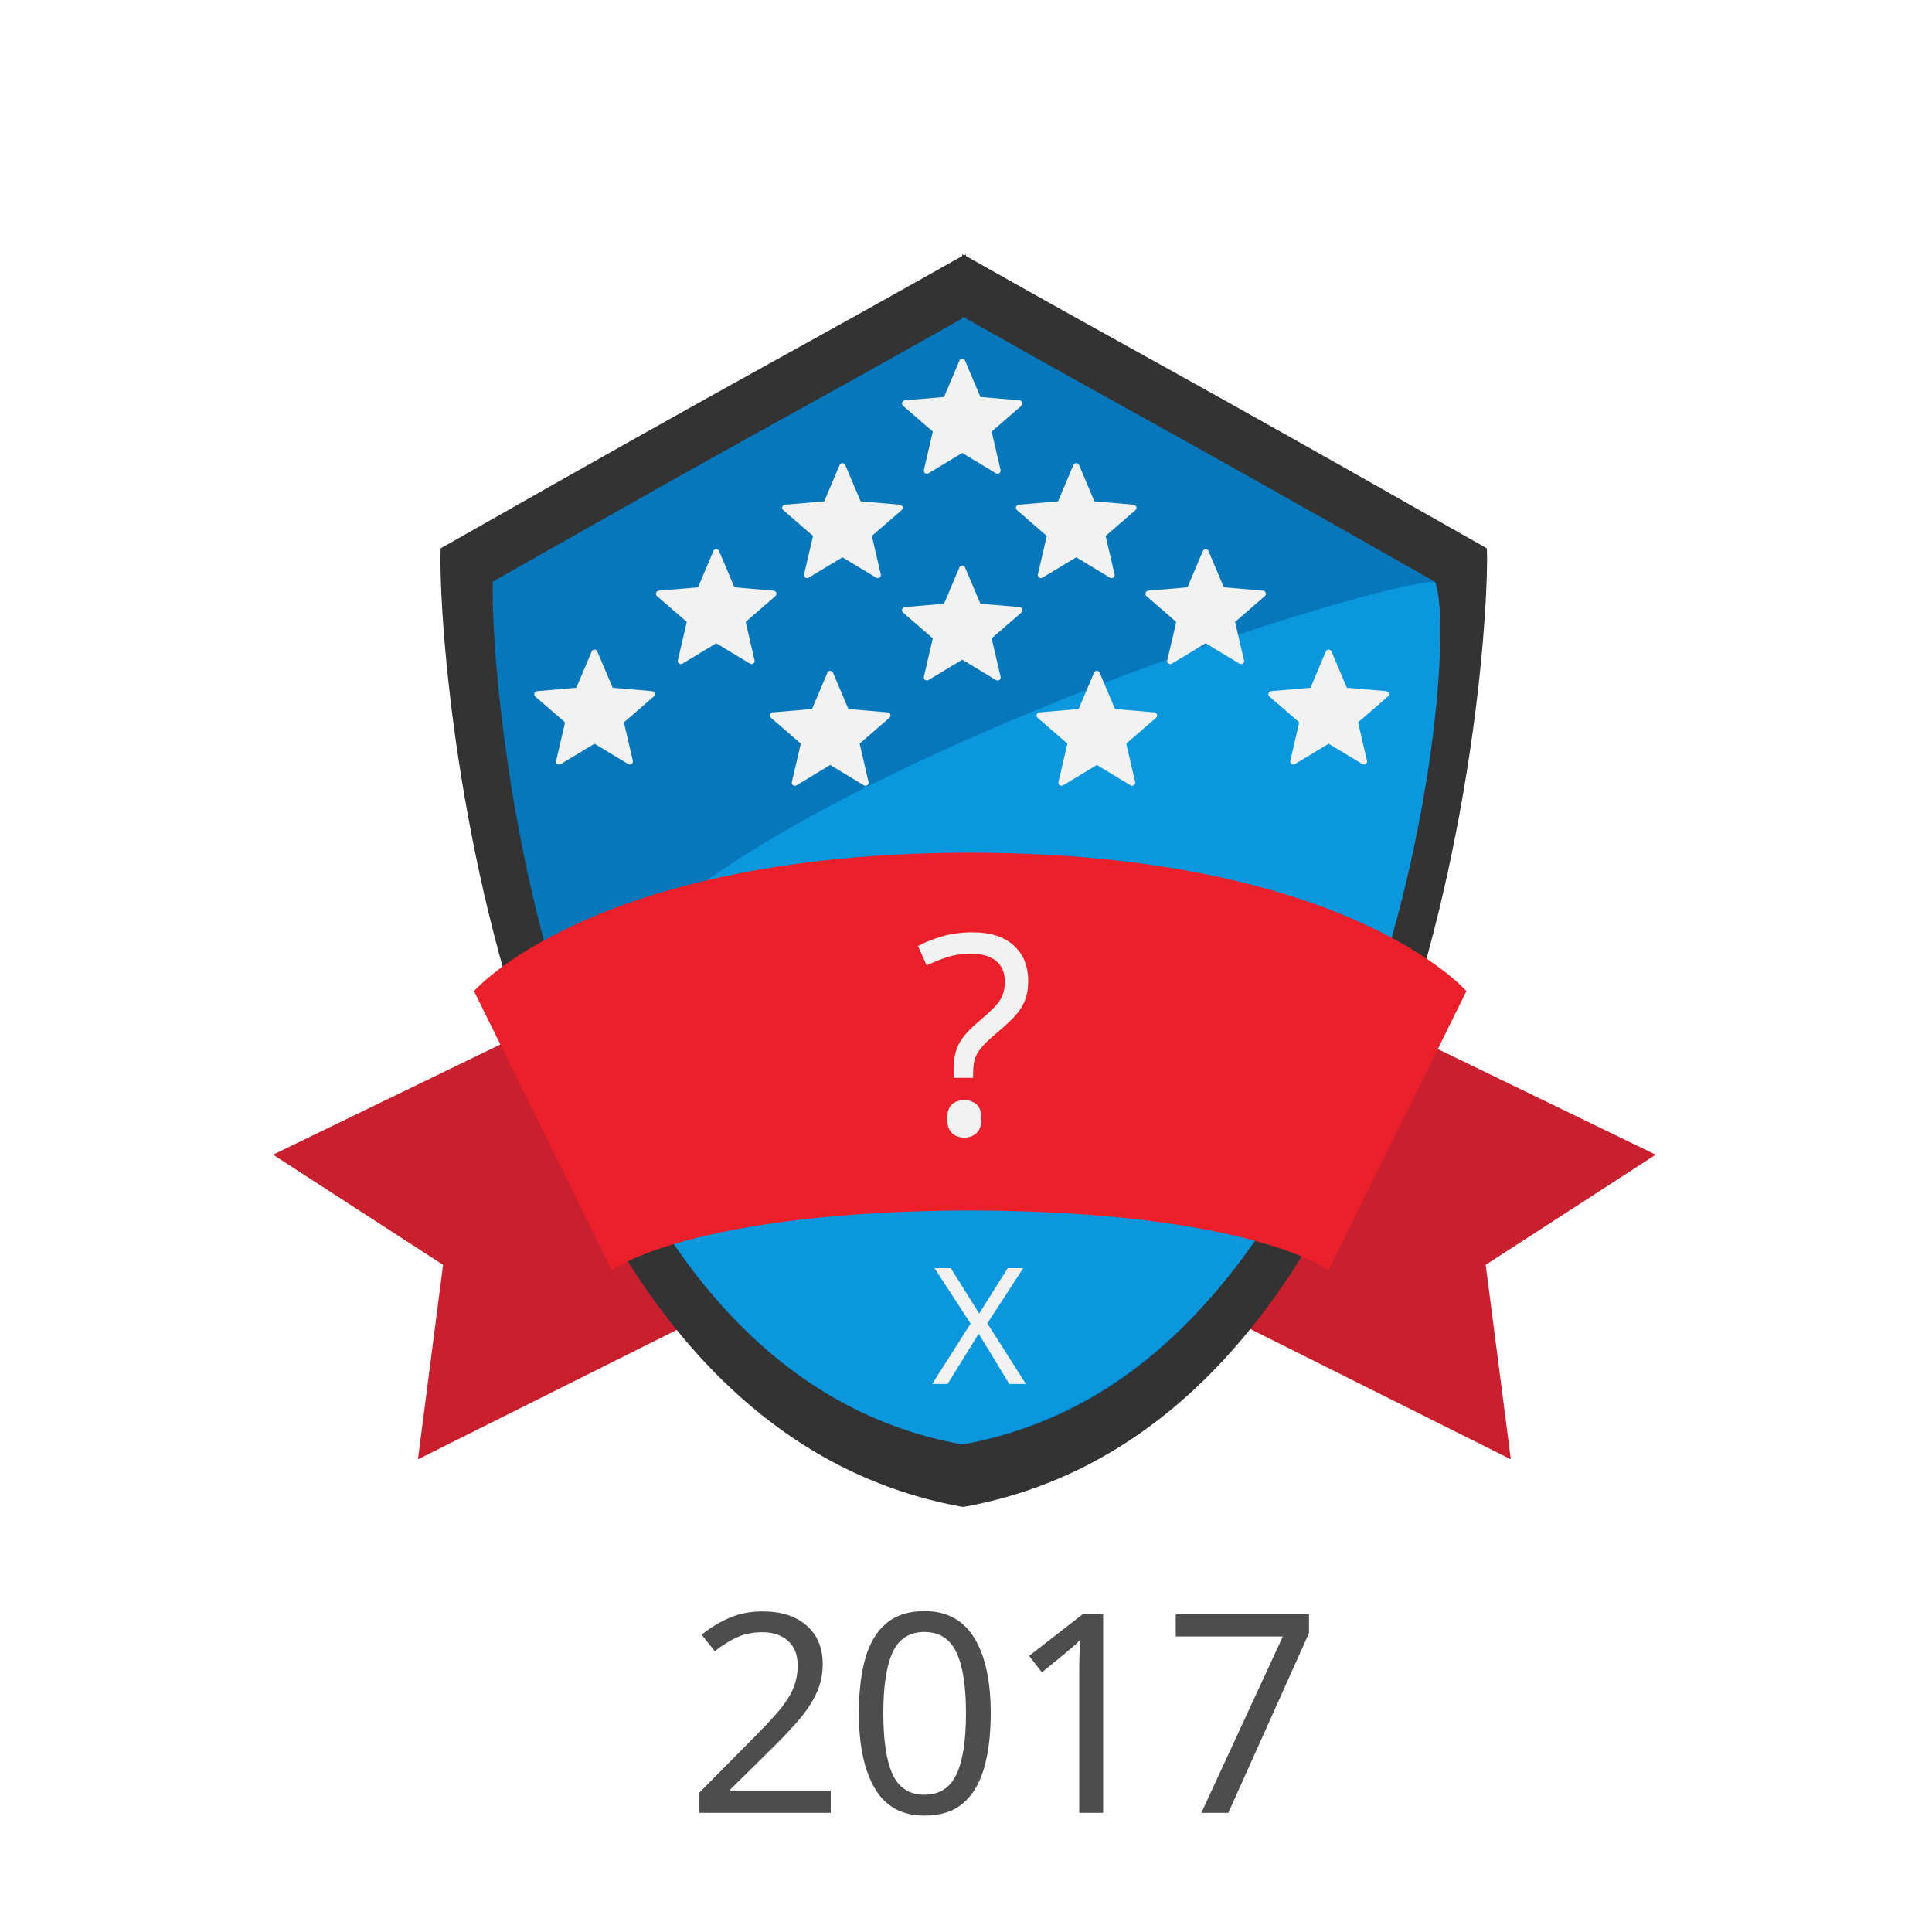
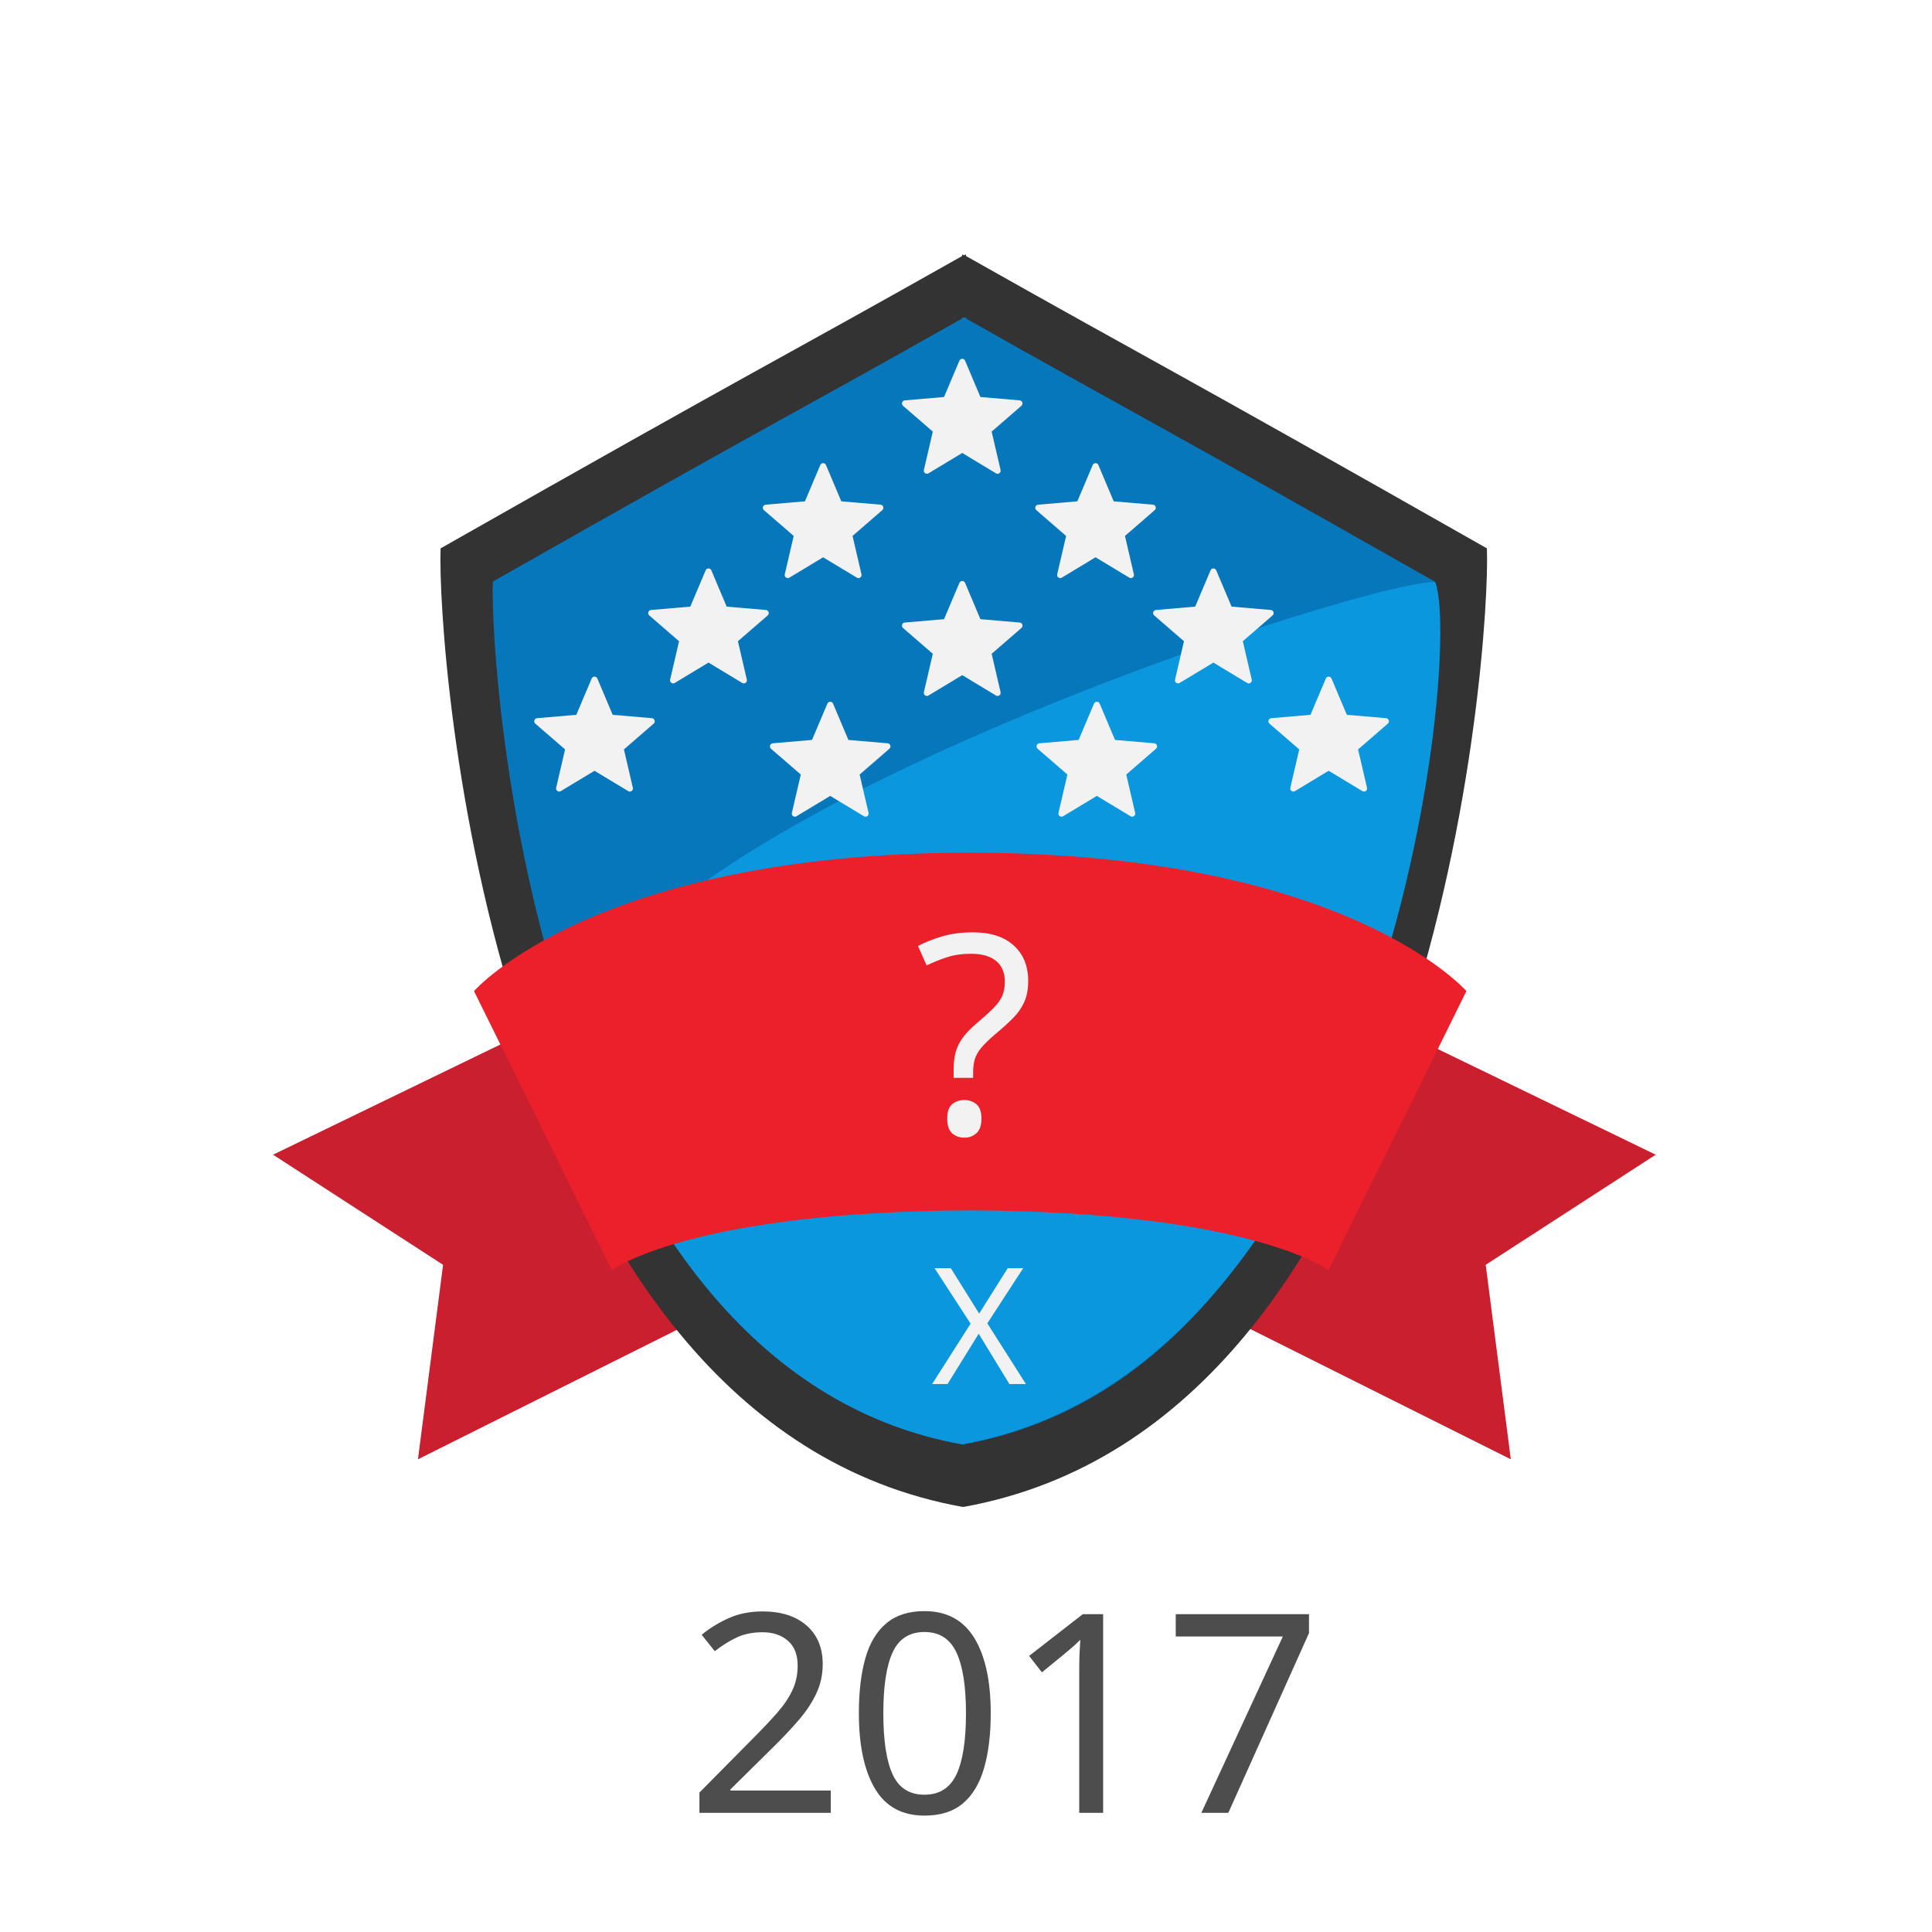
<svg xmlns="http://www.w3.org/2000/svg" version="1.1" x="0px" y="0px" width="500px" height="500px" viewBox="-70.667 -65.833 500 500" overflow="visible" enable-background="new -70.667 -65.833 500 500" xml:space="preserve">
  <defs>
</defs>
  <polygon fill="#C91F2F" points="357.832,233.001 286.667,198.5 245,274.167 320.333,311.833 313.831,261.501 " />
  <polygon fill="#C91F2F" points="0,233.001 71.165,198.5 112.832,274.167 37.499,311.833 44.001,261.501 " />
  <path fill="#333333" d="M314.144,76.083c-85.209-48.394-85.811-47.986-134.811-75.656V0c0,0.072-0.372,0.142-0.5,0.214  c-0.128-0.072-0.5-0.142-0.5-0.214v0.428c-49,27.669-49.764,27.262-134.973,75.656c-1,25.5,12.659,226.083,135.159,248.083  c-0.02-0.1,0.095-0.109,0.106,0C301.125,302.167,315.144,101.584,314.144,76.083z" />
  <path fill="#0777BC" d="M300.634,84.684c-76.688-43.555-77.301-43.188-121.301-68.09v-0.385c0,0.065-0.385,0.128-0.5,0.192  c-0.115-0.064-0.5-0.127-0.5-0.192v0.385c-44,24.902-44.767,24.535-121.455,68.09c-0.9,22.951,11.404,203.475,121.654,223.275  c-0.019-0.09,0.105-0.099,0.115,0C288.897,288.159,301.534,107.634,300.634,84.684z" />
  <path fill="#0B97DD" d="M300.75,84.75c-22.167,0.292-241.322,72.336-219.906,127.145c17.688,45.268,47.569,87.108,97.438,96.064  c-0.019-0.09-0.02-0.099-0.01,0C288.522,288.159,307.958,103.042,300.75,84.75z" />
  <path fill="#EC202A" d="M308.833,190.667c0,0-30.801-35.625-128-35.827v-0.005c-0.139,0-0.273,0.002-0.412,0.002  c-0.138,0-0.273-0.002-0.412-0.002v0.005c-97.2,0.202-128,35.827-128,35.827l35.66,72.217c0,0,20.122-15.179,92.752-15.465  c72.63,0.286,92.752,15.465,92.752,15.465L308.833,190.667z" />
  <rect x="78.249" y="258.752" fill="none" width="204.5" height="55.414" />
  <text transform="matrix(1 0 0 1 170.3984 292.3521)" fill="#F2F2F2" font-family="'NBADetroitPistons'" font-size="42">X</text>
  <g>
    <rect x="73.511" y="172.734" fill="none" width="219.322" height="73.433" />
    <text transform="matrix(1 0 0 1 166.0508 227.5776)" fill="#F2F2F2" font-family="'Roboto-Regular'" font-size="72">?</text>
  </g>
  <g>
    <rect x="68.511" y="345.725" fill="none" width="219.322" height="73.433" />
    <text transform="matrix(1 0 0 1 106.8931 403.3247)" fill="#4D4D4D" font-family="'NBADetroitPistons'" font-size="72">2017</text>
  </g>
-   <path fill="#F2F2F2" d="M115.425,76.77l3.971,9.392l10.158,0.868c0.703,0.062,0.992,0.947,0.453,1.407l-7.703,6.677l2.307,9.931  c0.166,0.688-0.586,1.235-1.188,0.867l-8.734-5.27l-8.733,5.27c-0.603,0.36-1.353-0.18-1.19-0.867l2.307-9.931l-7.71-6.677  c-0.531-0.468-0.243-1.345,0.462-1.407l10.157-0.868l3.972-9.392C114.229,76.115,115.15,76.115,115.425,76.77L115.425,76.77z   M115.425,76.77" />
-   <path fill="#F2F2F2" d="M242.091,76.77l3.971,9.392l10.158,0.868c0.703,0.062,0.992,0.947,0.453,1.407l-7.703,6.677l2.307,9.931  c0.166,0.688-0.586,1.235-1.188,0.867l-8.733-5.27l-8.733,5.27c-0.603,0.36-1.354-0.18-1.189-0.867l2.307-9.931l-7.71-6.677  c-0.53-0.468-0.243-1.345,0.462-1.407l10.157-0.868l3.972-9.392C240.895,76.115,241.816,76.115,242.091,76.77L242.091,76.77z   M242.091,76.77" />
-   <path fill="#F2F2F2" d="M83.925,102.77l3.971,9.392l10.158,0.868c0.703,0.062,0.992,0.947,0.453,1.407l-7.703,6.677l2.307,9.931  c0.166,0.688-0.586,1.235-1.188,0.867l-8.733-5.27l-8.733,5.27c-0.603,0.36-1.354-0.18-1.189-0.867l2.307-9.931l-7.71-6.677  c-0.53-0.468-0.243-1.345,0.462-1.407l10.157-0.868l3.972-9.392C82.729,102.115,83.651,102.115,83.925,102.77L83.925,102.77z   M83.925,102.77" />
-   <path fill="#F2F2F2" d="M273.925,102.77l3.971,9.392l10.158,0.868c0.703,0.062,0.992,0.947,0.453,1.407l-7.703,6.677l2.307,9.931  c0.166,0.688-0.586,1.235-1.188,0.867l-8.732-5.27l-8.734,5.27c-0.602,0.36-1.354-0.18-1.189-0.867l2.307-9.931l-7.709-6.677  c-0.531-0.468-0.244-1.345,0.461-1.407l10.158-0.868l3.971-9.392C272.729,102.115,273.651,102.115,273.925,102.77L273.925,102.77z   M273.925,102.77" />
-   <path fill="#F2F2F2" d="M144.926,108.27l3.971,9.392l10.158,0.868c0.703,0.062,0.992,0.947,0.453,1.407l-7.703,6.677l2.307,9.931  c0.166,0.688-0.586,1.235-1.188,0.867l-8.733-5.27l-8.733,5.27c-0.603,0.36-1.354-0.18-1.189-0.867l2.307-9.931l-7.71-6.677  c-0.53-0.468-0.243-1.345,0.462-1.407l10.157-0.868l3.972-9.392C143.729,107.615,144.651,107.615,144.926,108.27L144.926,108.27z   M144.926,108.27" />
-   <path fill="#F2F2F2" d="M213.926,108.27l3.971,9.392l10.158,0.868c0.703,0.062,0.992,0.947,0.453,1.407l-7.703,6.677l2.307,9.931  c0.166,0.688-0.586,1.235-1.188,0.867l-8.733-5.27l-8.733,5.27c-0.603,0.36-1.354-0.18-1.189-0.867l2.307-9.931l-7.71-6.677  c-0.53-0.468-0.243-1.345,0.462-1.407l10.157-0.868l3.972-9.392C212.729,107.615,213.651,107.615,213.926,108.27L213.926,108.27z   M213.926,108.27" />
-   <path fill="#F2F2F2" d="M179.092,81.02l3.971,9.392l10.158,0.868c0.703,0.062,0.992,0.947,0.453,1.407l-7.703,6.677l2.307,9.931  c0.166,0.688-0.586,1.235-1.188,0.867l-8.733-5.27l-8.733,5.27c-0.603,0.36-1.354-0.18-1.189-0.867l2.307-9.931l-7.71-6.677  c-0.53-0.468-0.243-1.345,0.462-1.407l10.157-0.868l3.972-9.392C177.896,80.365,178.817,80.365,179.092,81.02L179.092,81.02z   M179.092,81.02" />
+   <path fill="#F2F2F2" d="M113.425,81.77l3.971,9.392l10.158,0.868c0.703,0.062,0.992,0.947,0.453,1.407l-7.703,6.677l2.307,9.931  c0.166,0.688-0.586,1.235-1.188,0.867l-8.734-5.27l-8.733,5.27c-0.603,0.36-1.353-0.18-1.19-0.867l2.307-9.931l-7.71-6.677  c-0.531-0.468-0.243-1.345,0.462-1.407l10.157-0.868l3.972-9.392C112.229,81.115,113.15,81.115,113.425,81.77L113.425,81.77z   M113.425,81.77" />
+   <path fill="#F2F2F2" d="M244.091,81.77l3.971,9.392l10.158,0.868c0.703,0.062,0.992,0.947,0.453,1.407l-7.703,6.677l2.307,9.931  c0.166,0.688-0.586,1.235-1.188,0.867l-8.733-5.27l-8.733,5.27c-0.603,0.36-1.354-0.18-1.189-0.867l2.307-9.931l-7.71-6.677  c-0.53-0.468-0.243-1.345,0.462-1.407l10.157-0.868l3.972-9.392C242.895,81.115,243.816,81.115,244.091,81.77L244.091,81.77z   M244.091,81.77" />
+   <path fill="#F2F2F2" d="M83.925,109.77l3.971,9.392l10.158,0.868c0.703,0.062,0.992,0.947,0.453,1.407l-7.703,6.677l2.307,9.931  c0.166,0.688-0.586,1.235-1.188,0.867l-8.733-5.27l-8.733,5.27c-0.603,0.36-1.354-0.18-1.189-0.867l2.307-9.931l-7.71-6.677  c-0.53-0.468-0.243-1.345,0.462-1.407l10.157-0.868l3.972-9.392C82.729,109.115,83.651,109.115,83.925,109.77L83.925,109.77z   M83.925,109.77" />
+   <path fill="#F2F2F2" d="M273.925,109.77l3.971,9.392l10.158,0.868c0.703,0.062,0.992,0.947,0.453,1.407l-7.703,6.677l2.307,9.931  c0.166,0.688-0.586,1.235-1.188,0.867l-8.732-5.27l-8.734,5.27c-0.602,0.36-1.354-0.18-1.189-0.867l2.307-9.931l-7.709-6.677  c-0.531-0.468-0.244-1.345,0.461-1.407l10.158-0.868l3.971-9.392C272.729,109.115,273.651,109.115,273.925,109.77L273.925,109.77z   M273.925,109.77" />
+   <path fill="#F2F2F2" d="M144.926,116.27l3.971,9.392l10.158,0.868c0.703,0.062,0.992,0.947,0.453,1.407l-7.703,6.677l2.307,9.931  c0.166,0.688-0.586,1.235-1.188,0.867l-8.733-5.27l-8.733,5.27c-0.603,0.36-1.354-0.18-1.189-0.867l2.307-9.931l-7.71-6.677  c-0.53-0.468-0.243-1.345,0.462-1.407l10.157-0.868l3.972-9.392C143.729,115.615,144.651,115.615,144.926,116.27L144.926,116.27z   M144.926,116.27" />
+   <path fill="#F2F2F2" d="M213.926,116.27l3.971,9.392l10.158,0.868c0.703,0.062,0.992,0.947,0.453,1.407l-7.703,6.677l2.307,9.931  c0.166,0.688-0.586,1.235-1.188,0.867l-8.733-5.27l-8.733,5.27c-0.603,0.36-1.354-0.18-1.189-0.867l2.307-9.931l-7.71-6.677  c-0.53-0.468-0.243-1.345,0.462-1.407l10.157-0.868l3.972-9.392C212.729,115.615,213.651,115.615,213.926,116.27L213.926,116.27z   M213.926,116.27" />
+   <path fill="#F2F2F2" d="M179.092,85.02l3.971,9.392l10.158,0.868c0.703,0.062,0.992,0.947,0.453,1.407l-7.703,6.677l2.307,9.931  c0.166,0.688-0.586,1.235-1.188,0.867l-8.733-5.27l-8.733,5.27c-0.603,0.36-1.354-0.18-1.189-0.867l2.307-9.931l-7.71-6.677  c-0.53-0.468-0.243-1.345,0.462-1.407l10.157-0.868l3.972-9.392C177.896,84.365,178.817,84.365,179.092,85.02L179.092,85.02z   M179.092,85.02" />
  <path fill="#F2F2F2" d="M179.092,27.52l3.971,9.392l10.158,0.868c0.703,0.062,0.992,0.947,0.453,1.407l-7.703,6.677l2.307,9.931  c0.166,0.688-0.586,1.235-1.188,0.867l-8.733-5.27l-8.733,5.27c-0.603,0.36-1.354-0.18-1.189-0.867l2.307-9.931l-7.71-6.677  c-0.53-0.468-0.243-1.345,0.462-1.407l10.157-0.868l3.972-9.392C177.896,26.865,178.817,26.865,179.092,27.52L179.092,27.52z   M179.092,27.52" />
-   <path fill="#F2F2F2" d="M148.092,54.52l3.971,9.392l10.158,0.868c0.703,0.062,0.992,0.947,0.453,1.407l-7.703,6.677l2.307,9.931  c0.166,0.688-0.586,1.235-1.188,0.867l-8.733-5.27l-8.733,5.27c-0.603,0.36-1.354-0.18-1.189-0.867l2.307-9.931l-7.71-6.677  c-0.53-0.468-0.243-1.345,0.462-1.407l10.157-0.868l3.972-9.392C146.896,53.865,147.817,53.865,148.092,54.52L148.092,54.52z   M148.092,54.52" />
-   <path fill="#F2F2F2" d="M208.592,54.52l3.971,9.392l10.158,0.868c0.703,0.062,0.992,0.947,0.453,1.407l-7.703,6.677l2.307,9.931  c0.166,0.688-0.586,1.235-1.188,0.867l-8.733-5.27l-8.733,5.27c-0.603,0.36-1.354-0.18-1.189-0.867l2.307-9.931l-7.71-6.677  c-0.53-0.468-0.243-1.345,0.462-1.407l10.157-0.868l3.972-9.392C207.396,53.865,208.317,53.865,208.592,54.52L208.592,54.52z   M208.592,54.52" />
+   <path fill="#F2F2F2" d="M143.092,54.52l3.971,9.392l10.158,0.868c0.703,0.062,0.992,0.947,0.453,1.407l-7.703,6.677l2.307,9.931  c0.166,0.688-0.586,1.235-1.188,0.867l-8.733-5.27l-8.733,5.27c-0.603,0.36-1.354-0.18-1.189-0.867l2.307-9.931l-7.71-6.677  c-0.53-0.468-0.243-1.345,0.462-1.407l10.157-0.868l3.972-9.392C141.896,53.865,142.817,53.865,143.092,54.52L143.092,54.52z   M143.092,54.52" />
+   <path fill="#F2F2F2" d="M213.592,54.52l3.971,9.392l10.158,0.868c0.703,0.062,0.992,0.947,0.453,1.407l-7.703,6.677l2.307,9.931  c0.166,0.688-0.586,1.235-1.188,0.867l-8.733-5.27l-8.733,5.27c-0.603,0.36-1.354-0.18-1.189-0.867l2.307-9.931l-7.71-6.677  c-0.53-0.468-0.243-1.345,0.462-1.407l10.157-0.868l3.972-9.392C212.396,53.865,213.317,53.865,213.592,54.52L213.592,54.52z   M213.592,54.52" />
</svg>
